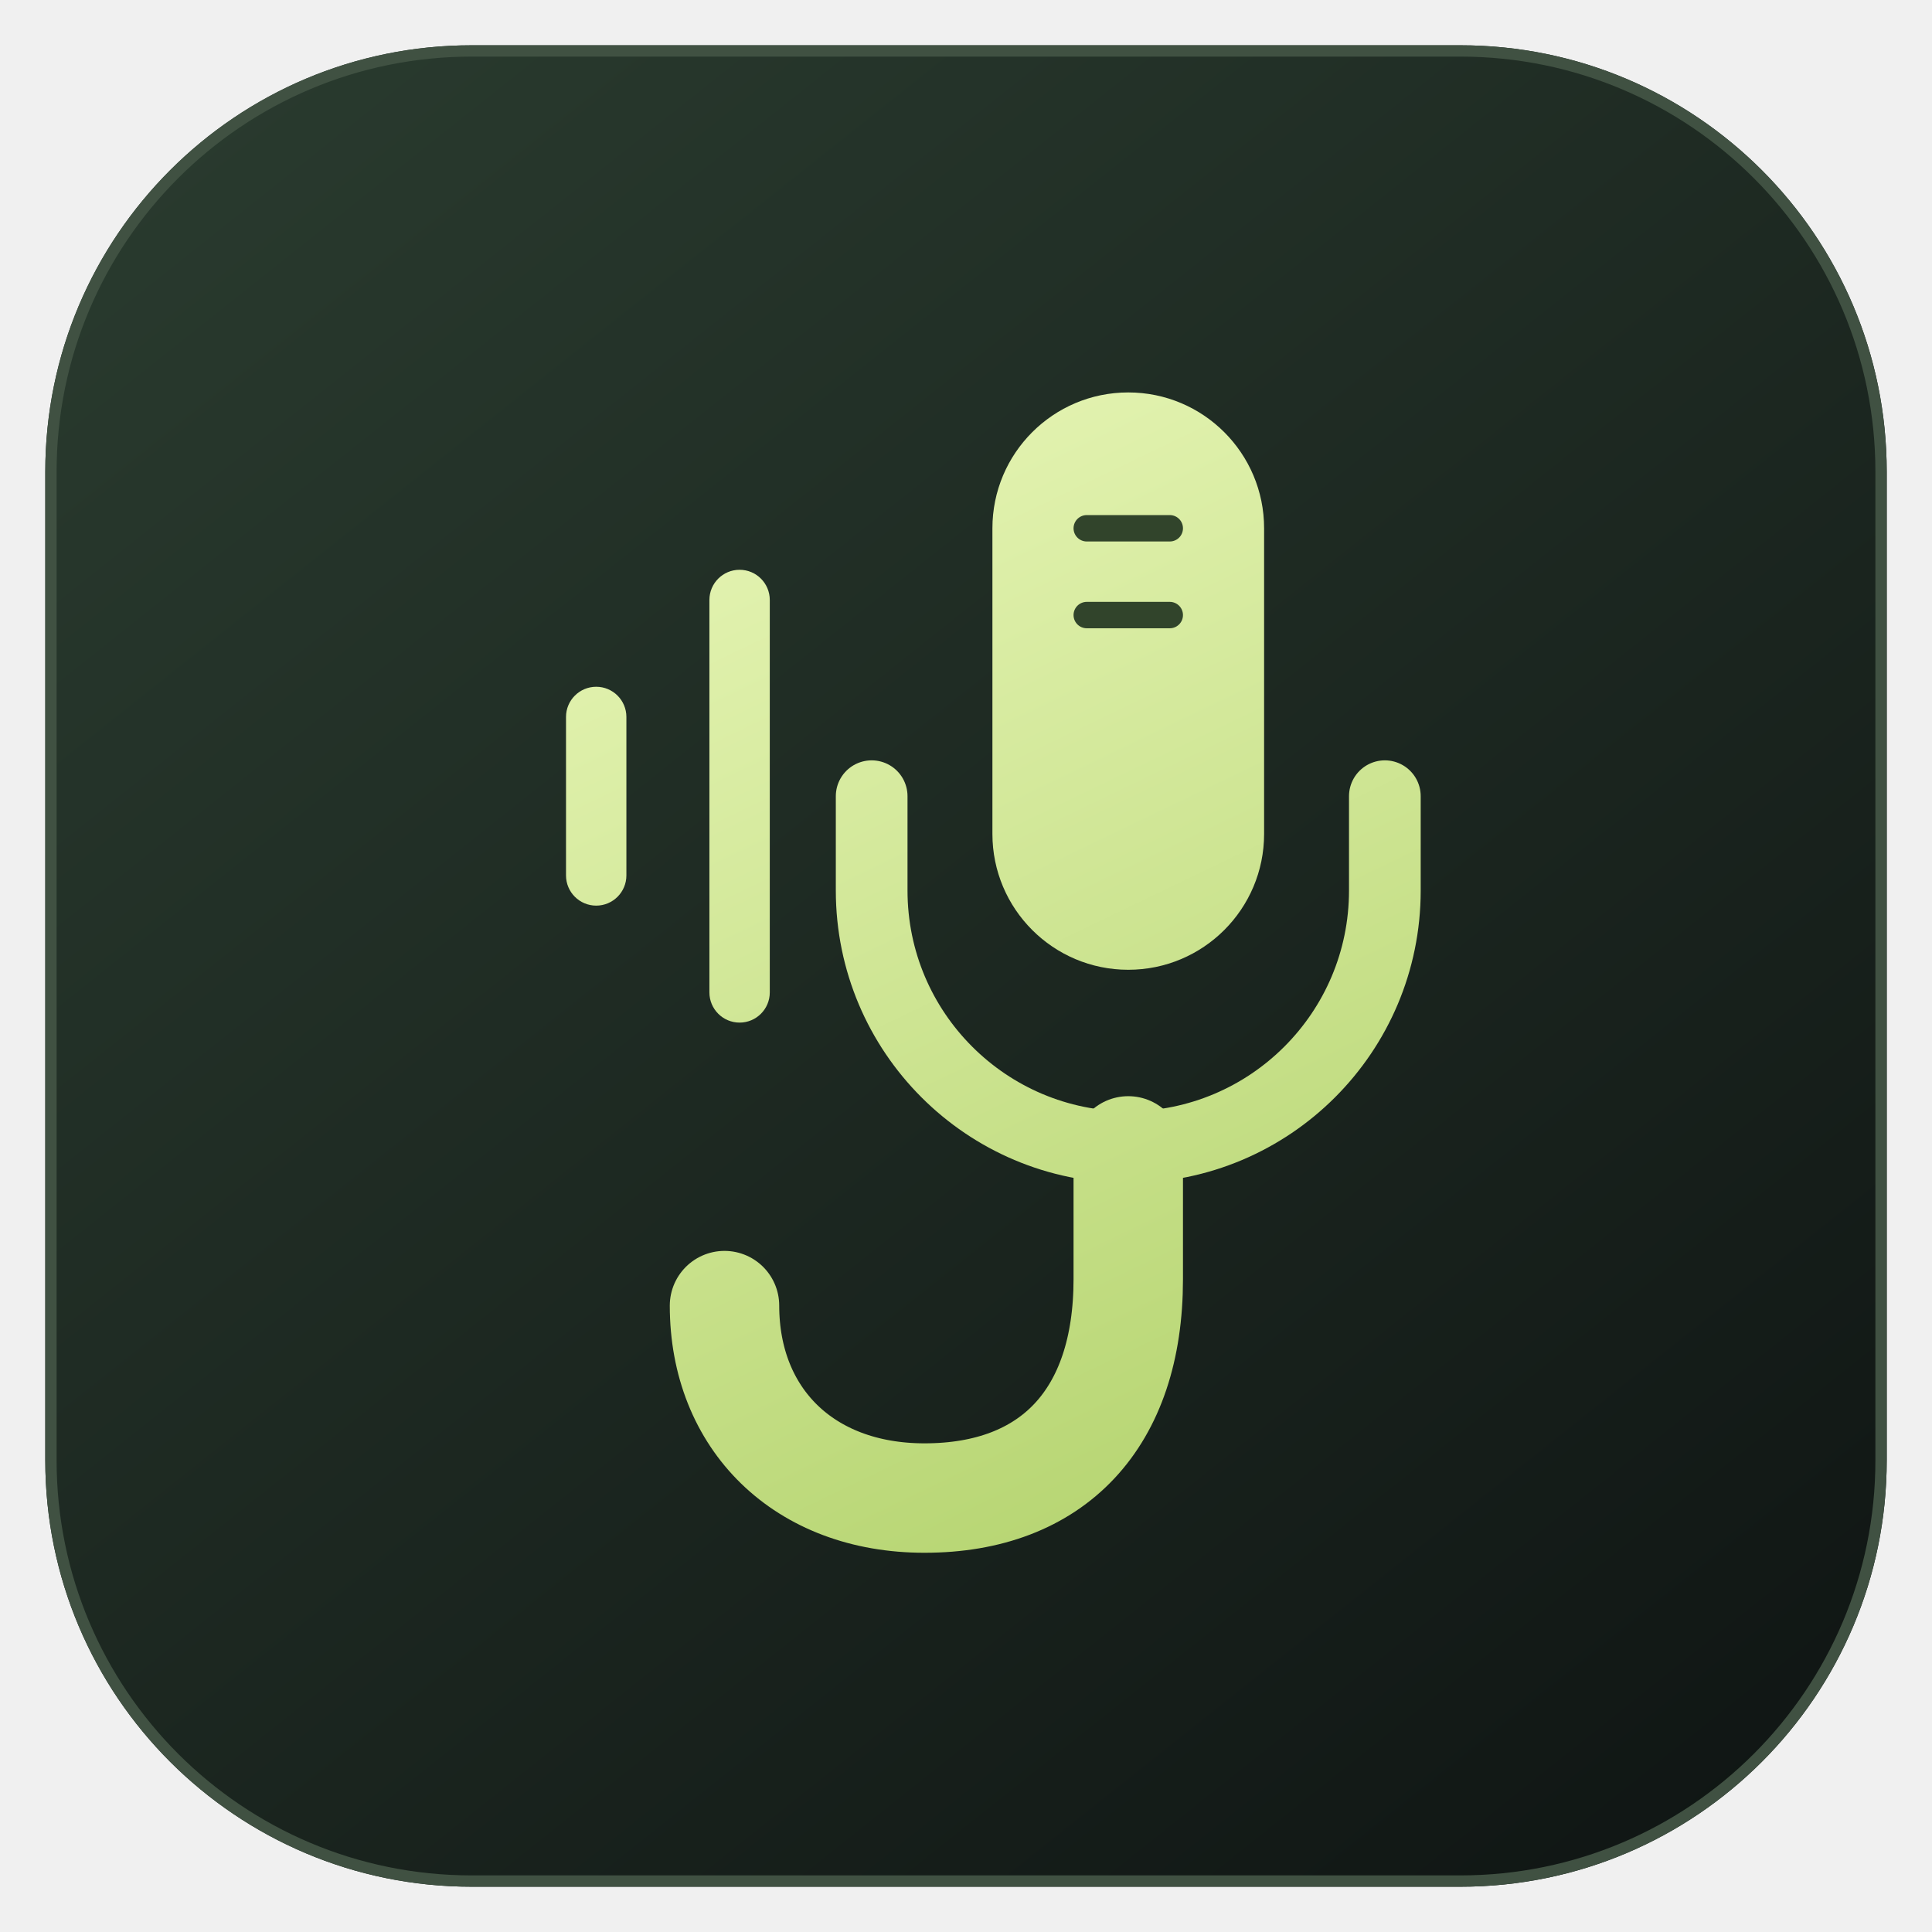
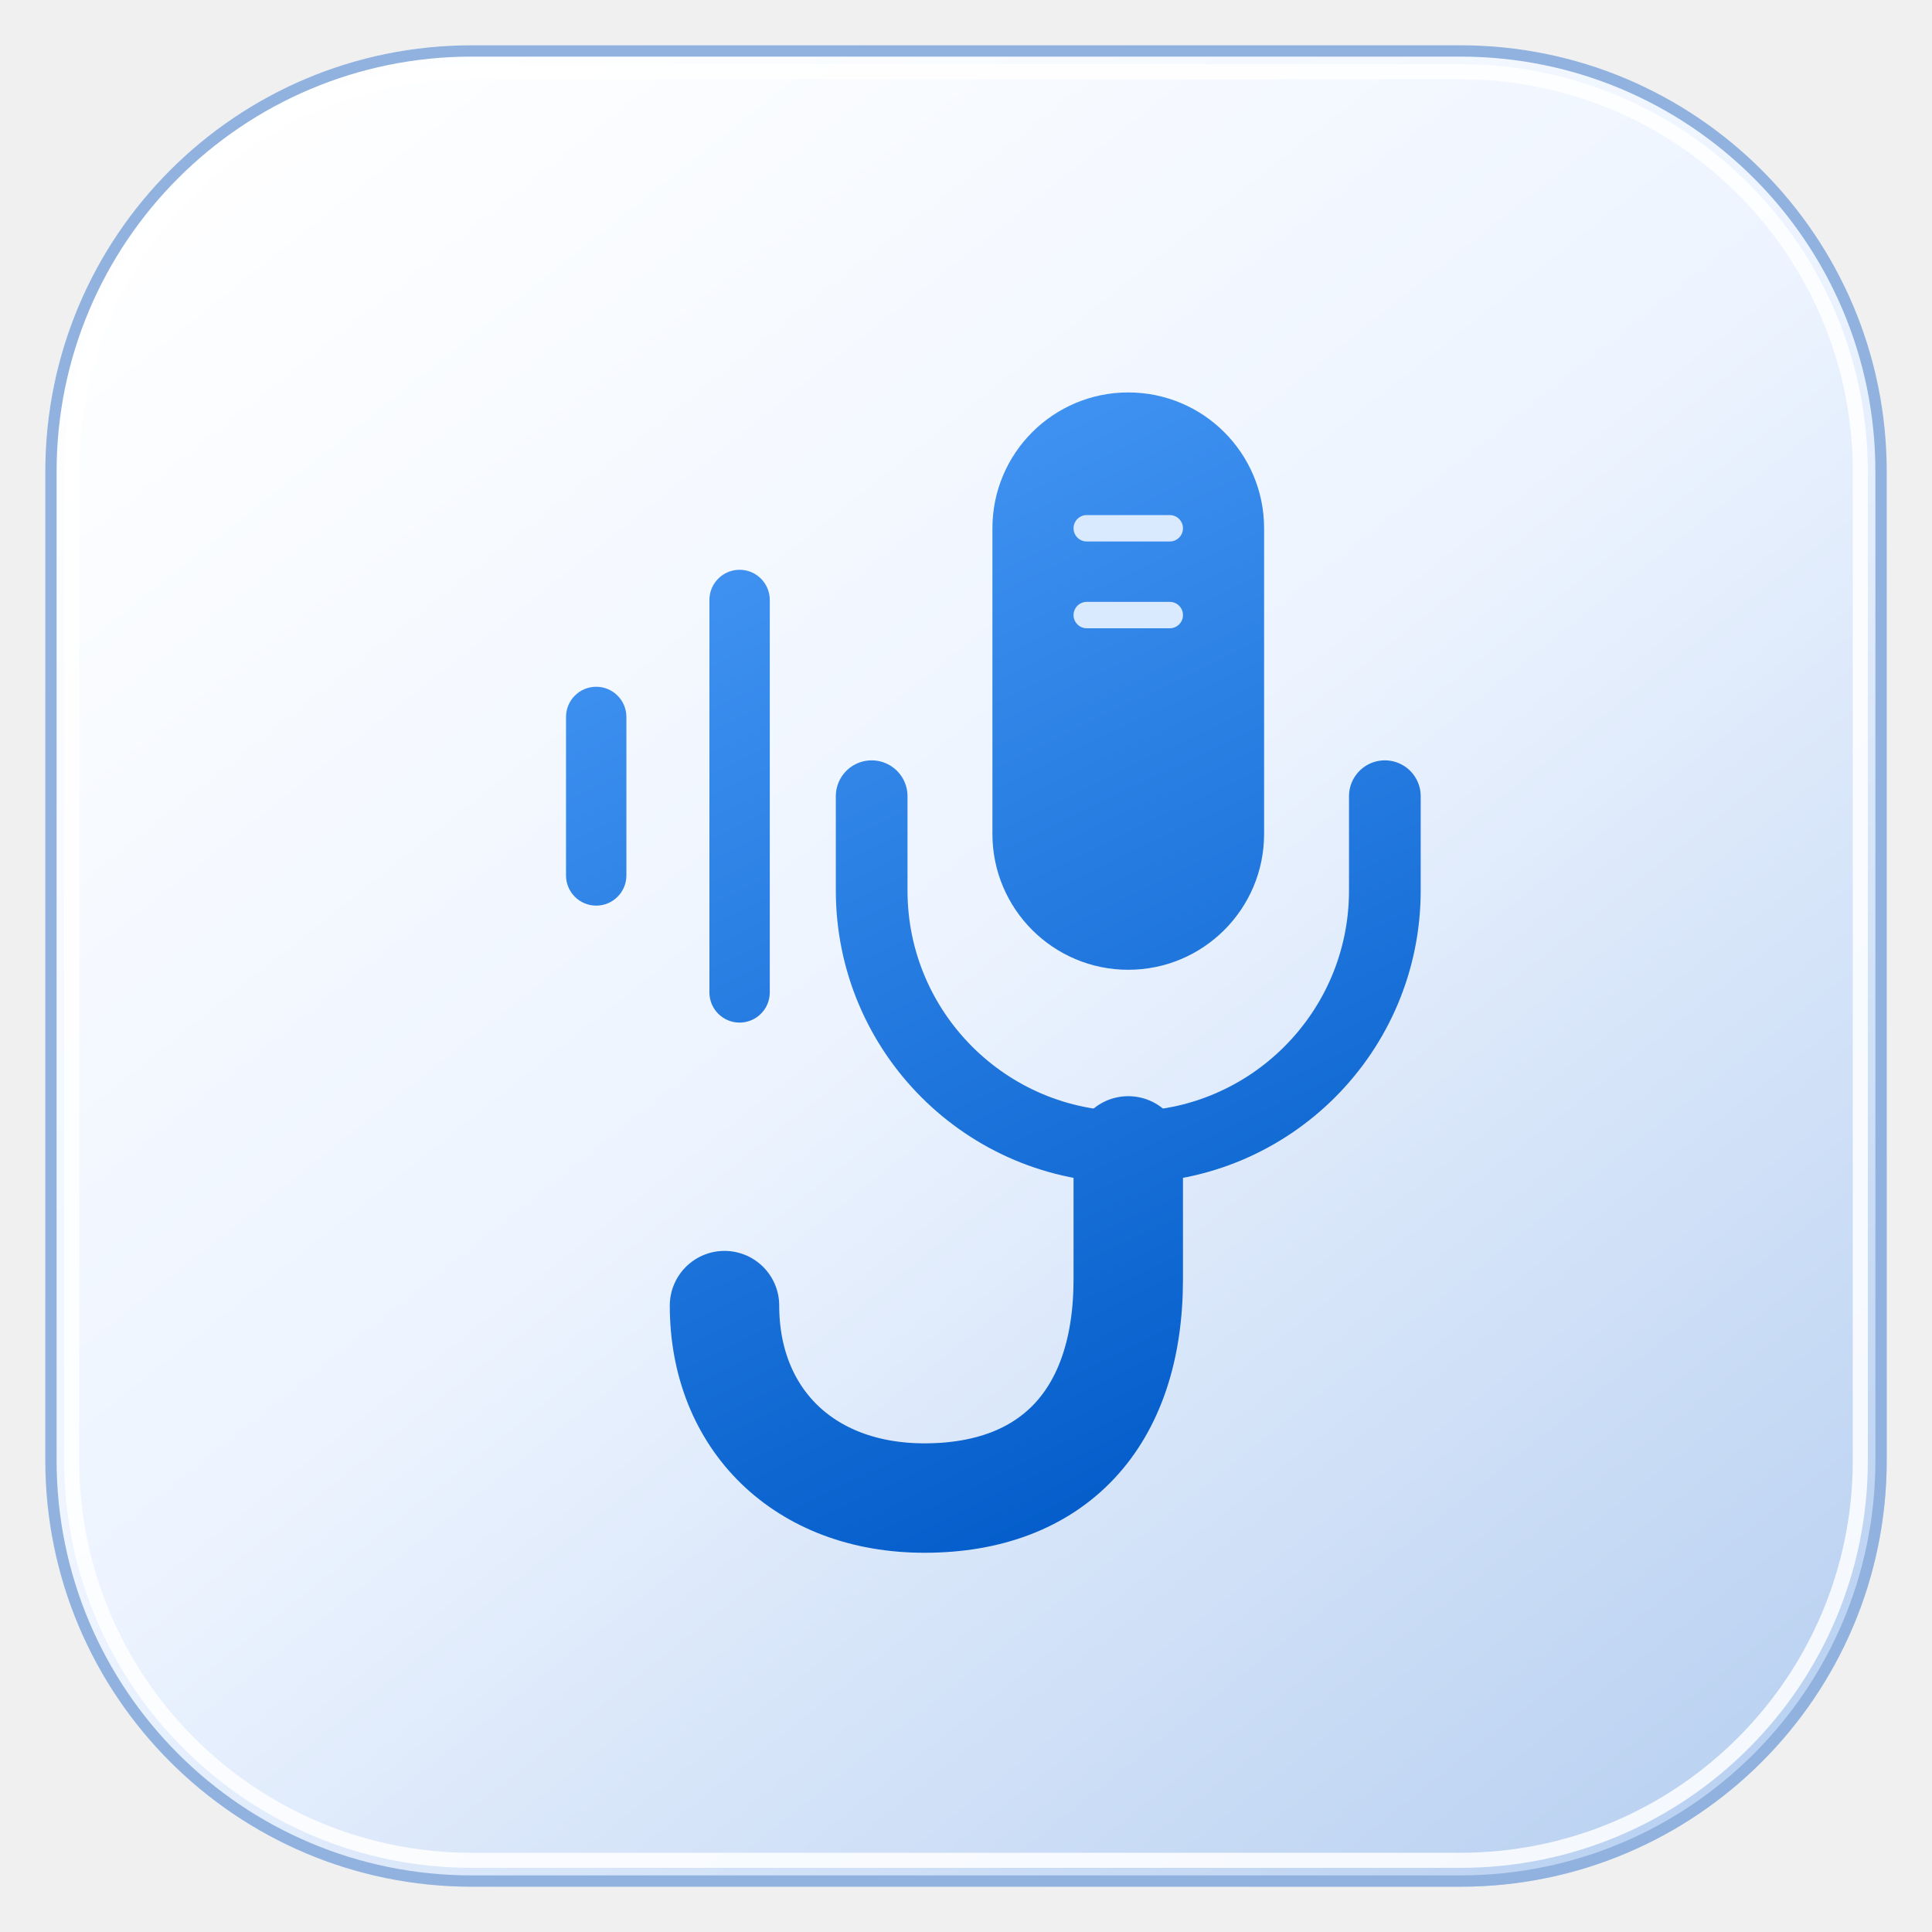
<svg xmlns="http://www.w3.org/2000/svg" width="512" height="512" viewBox="0 0 512 512">
  <defs>
    <linearGradient id="case" x1="64" y1="24" x2="441" y2="498" gradientUnits="userSpaceOnUse">
-       <stop stop-color="#293A2E" />
-       <stop offset="1" stop-color="#101614" />
+       <stop stop-color="#FFFFFF" />
+       <stop offset="0.48" stop-color="#EDF4FF" />
+       <stop offset="1" stop-color="#B9D1F1" />
    </linearGradient>
    <linearGradient id="voice" x1="207" y1="108" x2="345" y2="395" gradientUnits="userSpaceOnUse">
-       <stop stop-color="#E6F5B5" />
-       <stop offset="1" stop-color="#B5D470" />
+       <stop stop-color="#4698F5" />
+       <stop offset="1" stop-color="#005AC8" />
    </linearGradient>
  </defs>
  <rect x="12" y="12" width="488" height="488" rx="113" fill="url(#case)" />
-   <rect x="13.5" y="13.5" width="485" height="485" rx="111.5" fill="none" stroke="#405142" stroke-width="3" />
+   <rect x="13.5" y="13.5" width="485" height="485" rx="111.5" fill="none" stroke="#91B2DE" stroke-width="3" />
+   <rect x="19" y="19" width="474" height="474" rx="106" fill="none" stroke="#FFFFFF" stroke-opacity="0.85" stroke-width="4" />
  <g fill="url(#voice)">
    <rect x="263" y="104" width="72" height="153" rx="36" />
    <rect x="150" y="182" width="16" height="58" rx="8" />
    <rect x="188" y="151" width="16" height="120" rx="8" />
  </g>
  <path d="M231 211v25a68 68 0 0 0 136 0v-25" fill="none" stroke="url(#voice)" stroke-width="19" stroke-linecap="round" />
  <path d="M299 305v34c0 37-20 58-54 58-32 0-53-21-53-51" fill="none" stroke="url(#voice)" stroke-width="29" stroke-linecap="round" />
-   <path d="M288 140h22m-22 23h22" fill="none" stroke="#31442B" stroke-width="7" stroke-linecap="round" />
+   <path d="M288 140h22m-22 23h22" fill="none" stroke="#D9EAFF" stroke-width="7" stroke-linecap="round" />
</svg>
